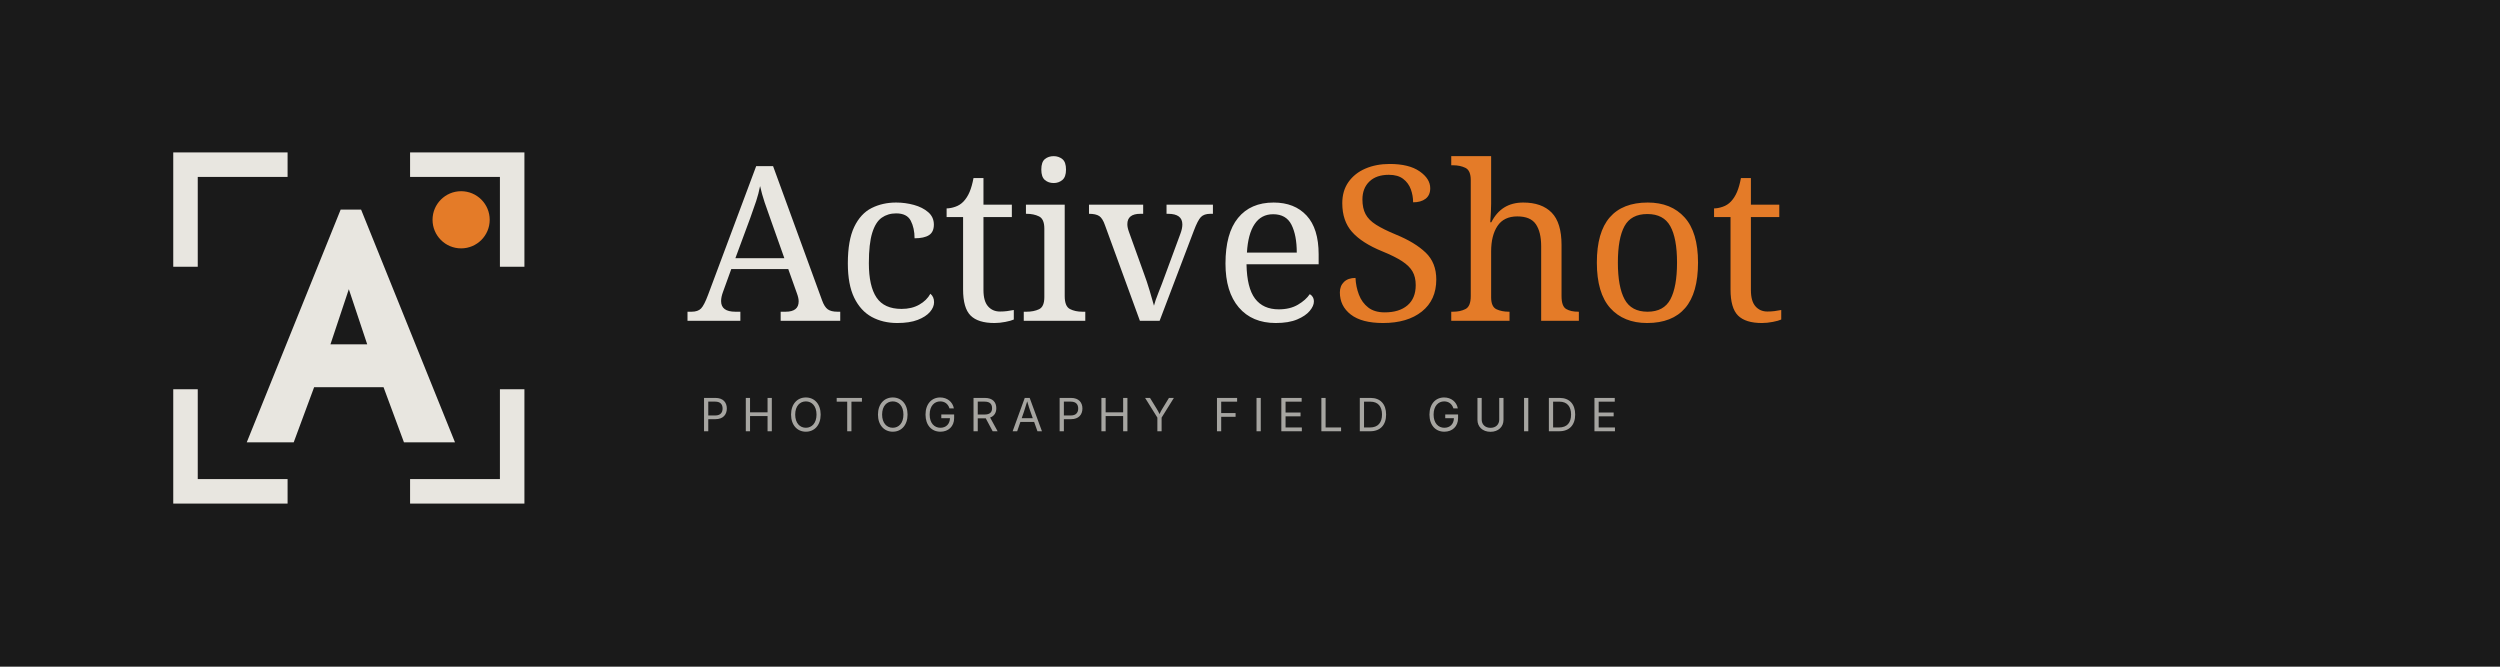
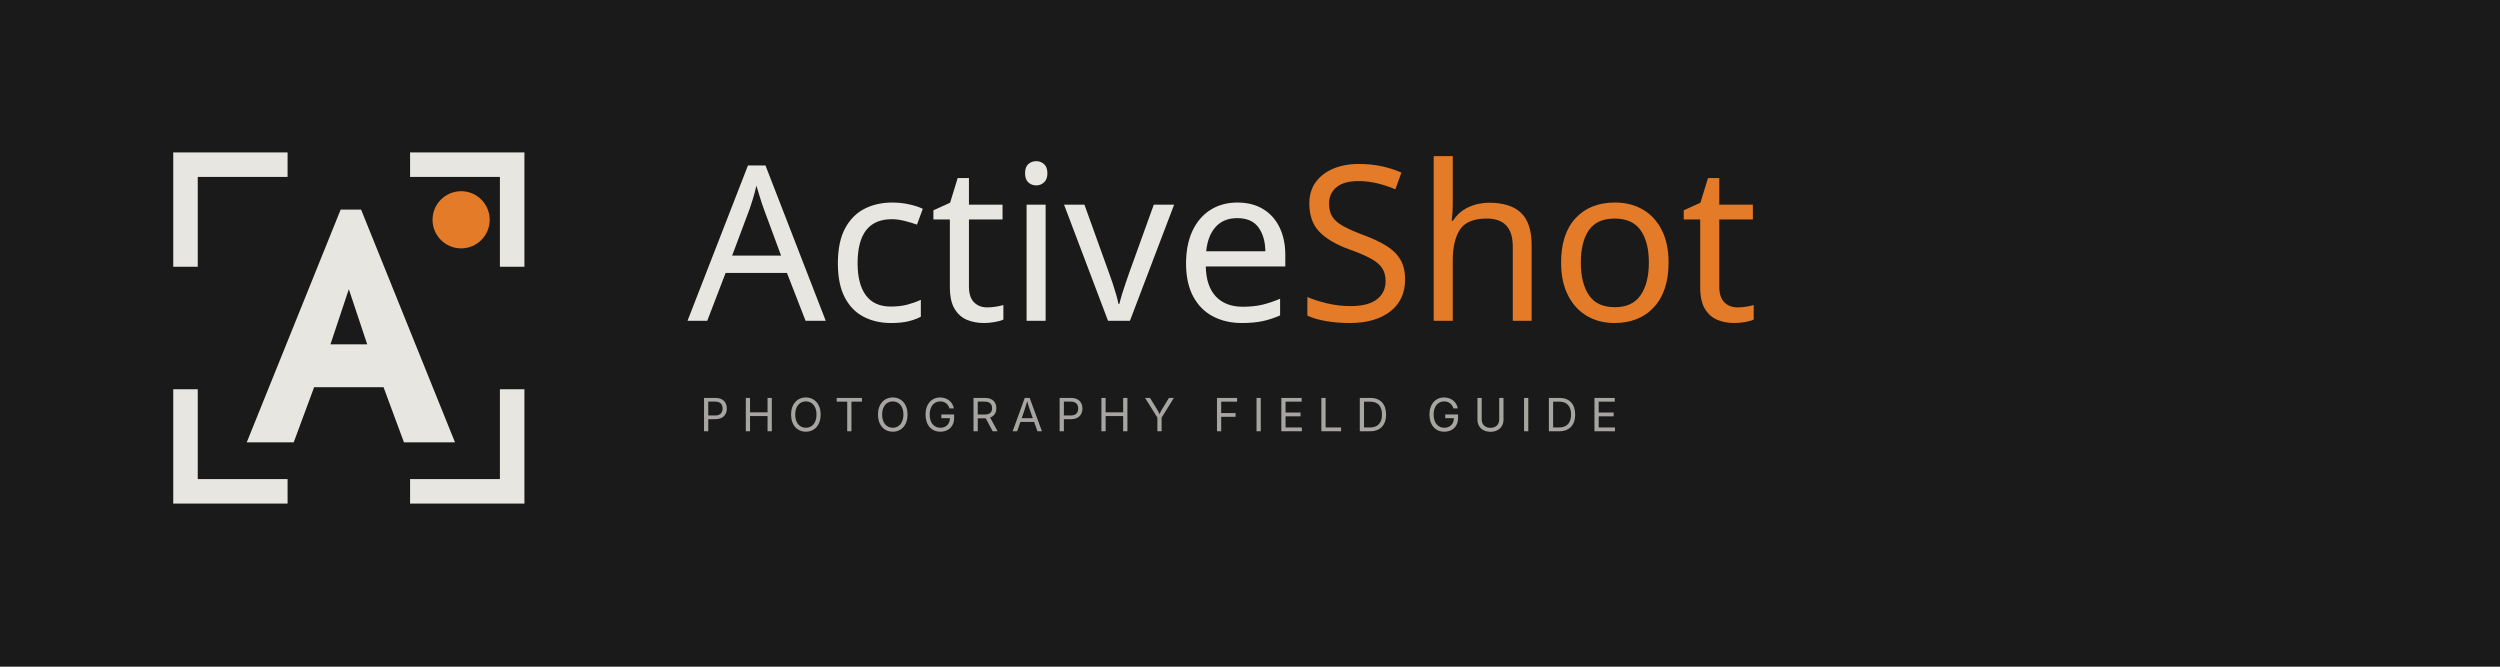
<svg xmlns="http://www.w3.org/2000/svg" width="1200" height="320" viewBox="0 0 1200 320" role="img" aria-label="ActiveShot logo">
  <style>@font-face{font-family:'Alfa Slab One';src:url('../../fonts/AlfaSlabOne-Regular.ttf')}@font-face{font-family:'Inter';src:url('../../fonts/Inter-Variable.ttf')}</style>
  <rect width="100%" height="100%" fill="#1A1A1A" />
  <g transform="translate(42 32) scale(.98)">
    <g fill="none" stroke="#E8E6E0" stroke-width="12" stroke-linecap="square">
      <path d="M48 92V48h44" />
      <path d="M164 48h44v44" />
      <path d="M208 164v44h-44" />
      <path d="M92 208H48v-44" />
    </g>
    <path d="M78 184 124 70h10l46 114h-25l-10-27h-34l-10 27H78Zm41-48h18l-9-27-9 27Z" fill="#E8E6E0" />
    <circle cx="183" cy="75" r="14" fill="#E47B28" />
  </g>
-   <text x="330" y="154" fill="#E8E6E0" font-family="Alfa Slab One, Georgia, serif" font-size="104">Active<tspan fill="#E47B28">Shot</tspan>
+   <text x="330" y="154" fill="#E8E6E0" font-family="Alfa Slab One" font-size="104">Active<tspan fill="#E47B28">Shot</tspan>
  </text>
-   <text x="336" y="207" fill="#E8E6E0" opacity=".68" font-family="Inter, Arial, sans-serif" font-size="22" letter-spacing="6">PHOTOGRAPHY FIELD GUIDE</text>
+   <text x="336" y="207" fill="#E8E6E0" opacity=".68" font-family="Inter" font-size="22" letter-spacing="6">PHOTOGRAPHY FIELD GUIDE</text>
</svg>
